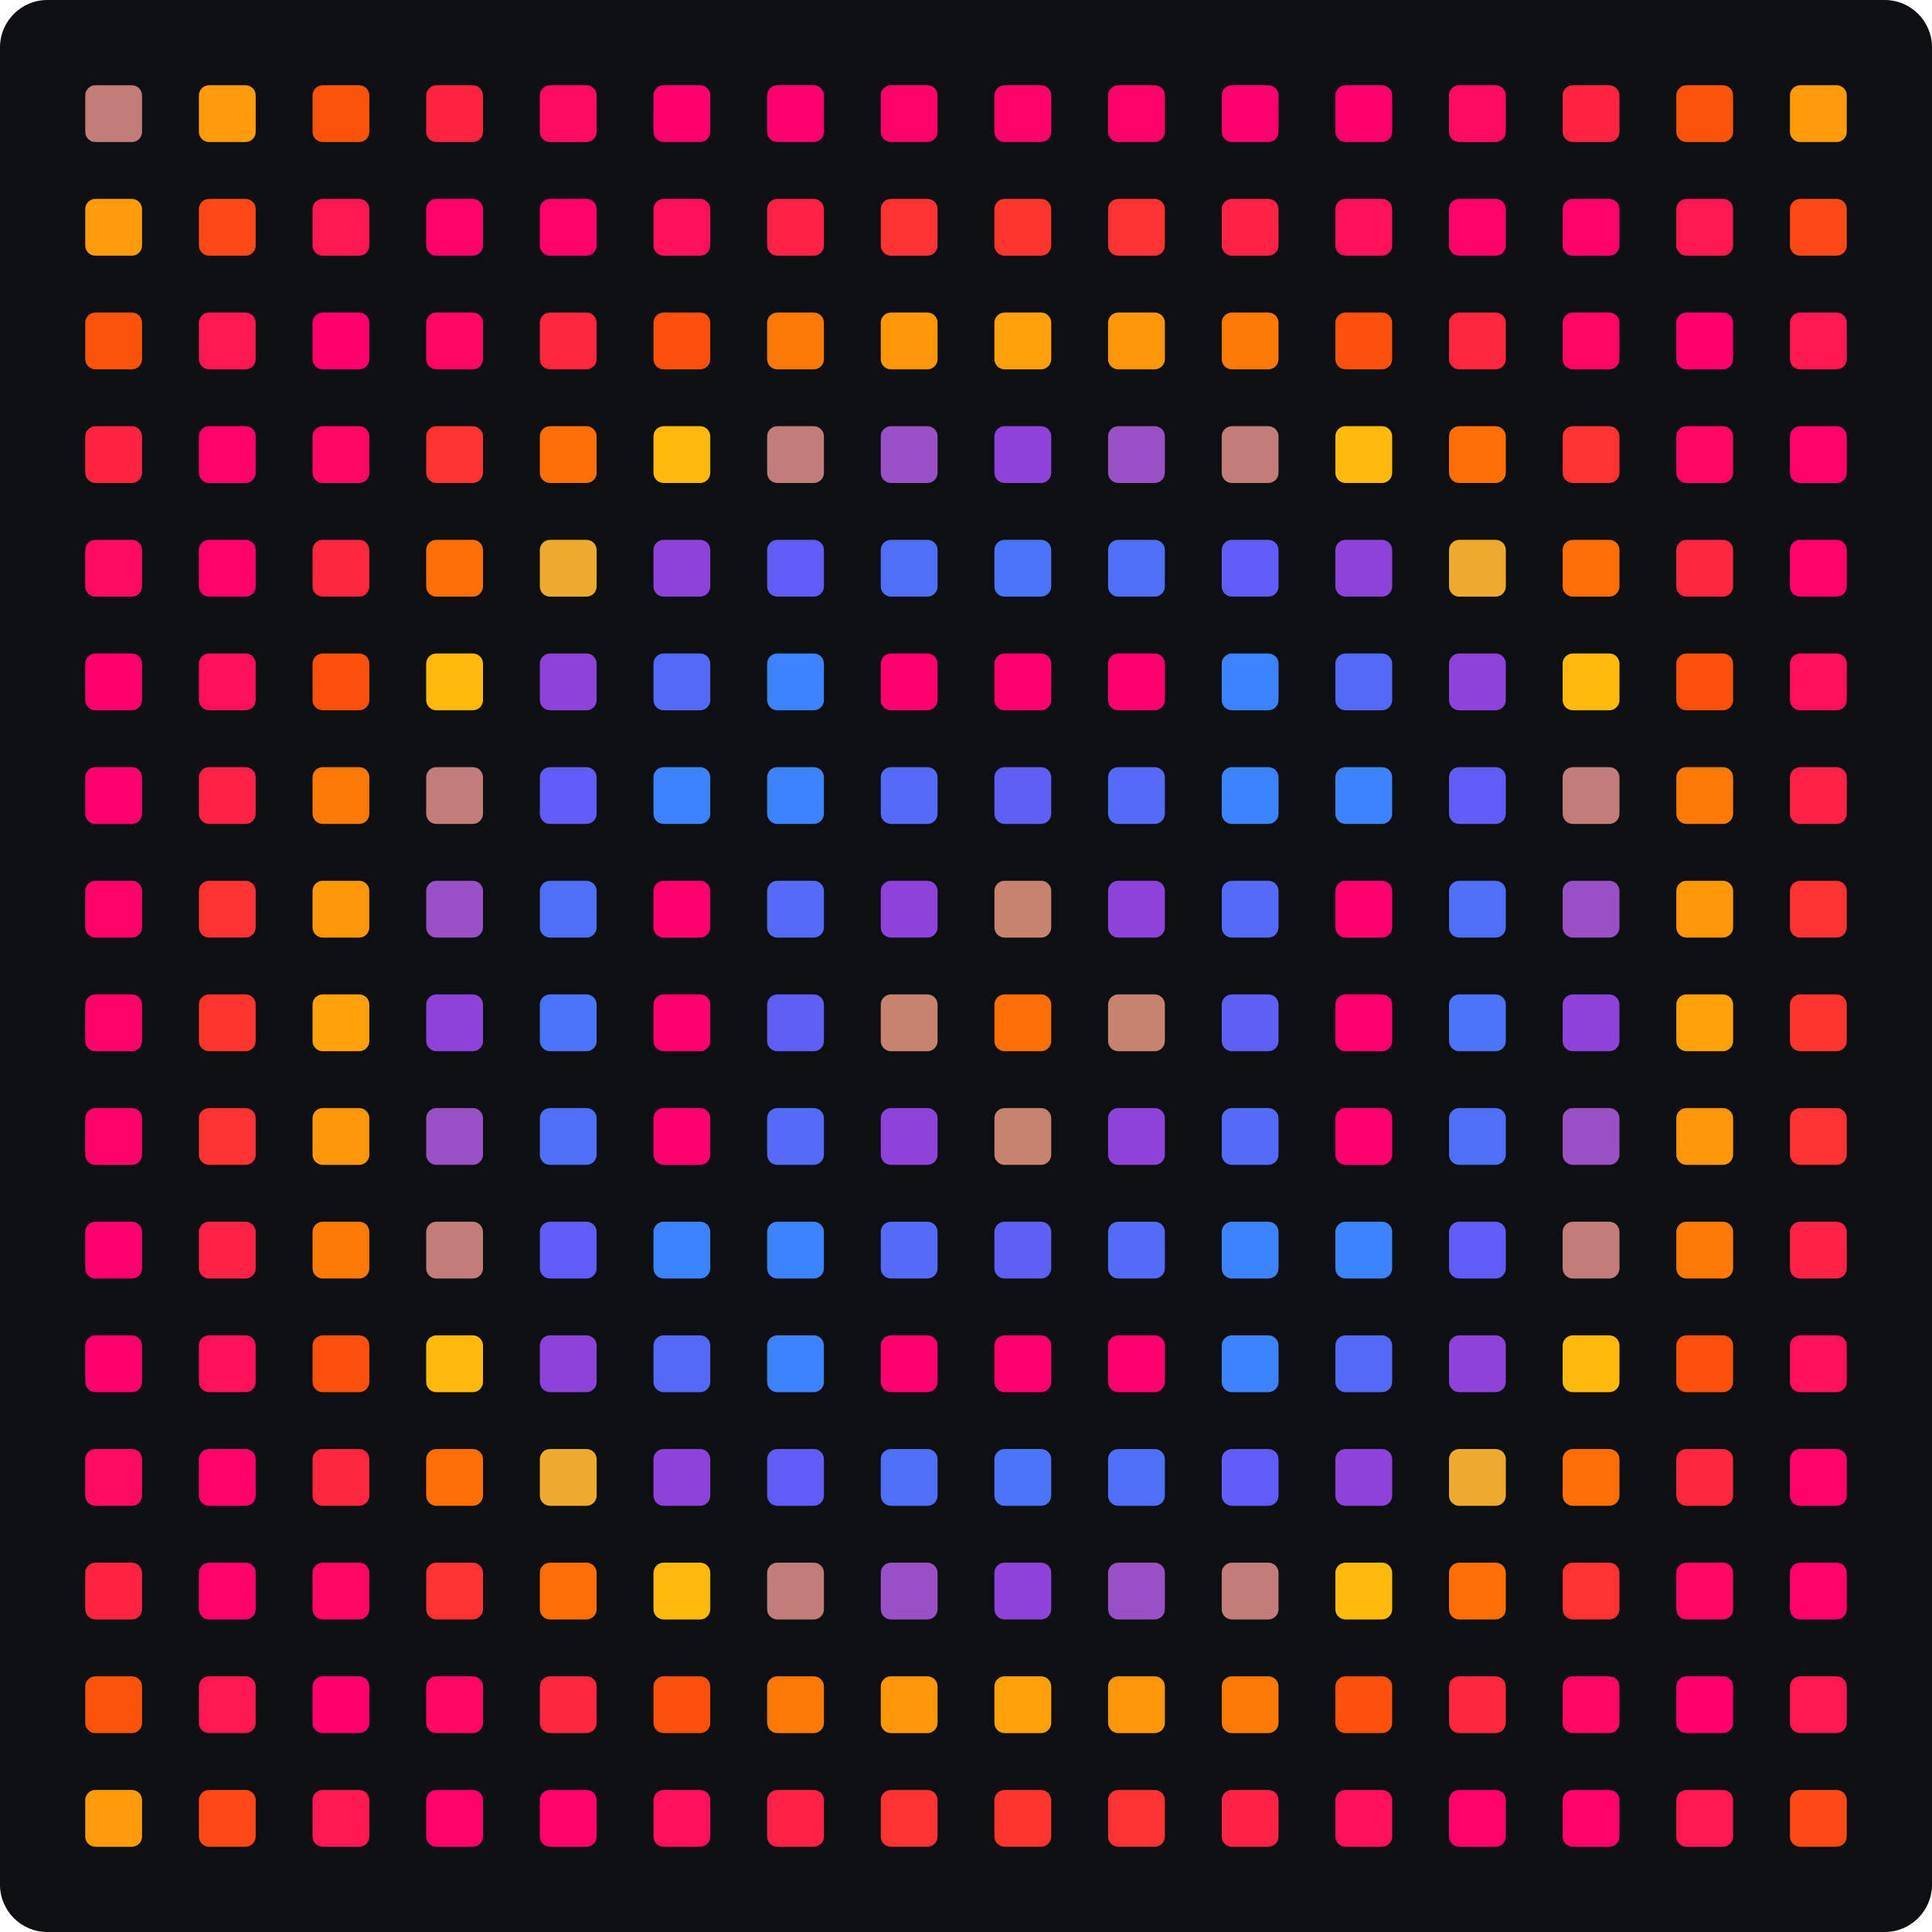
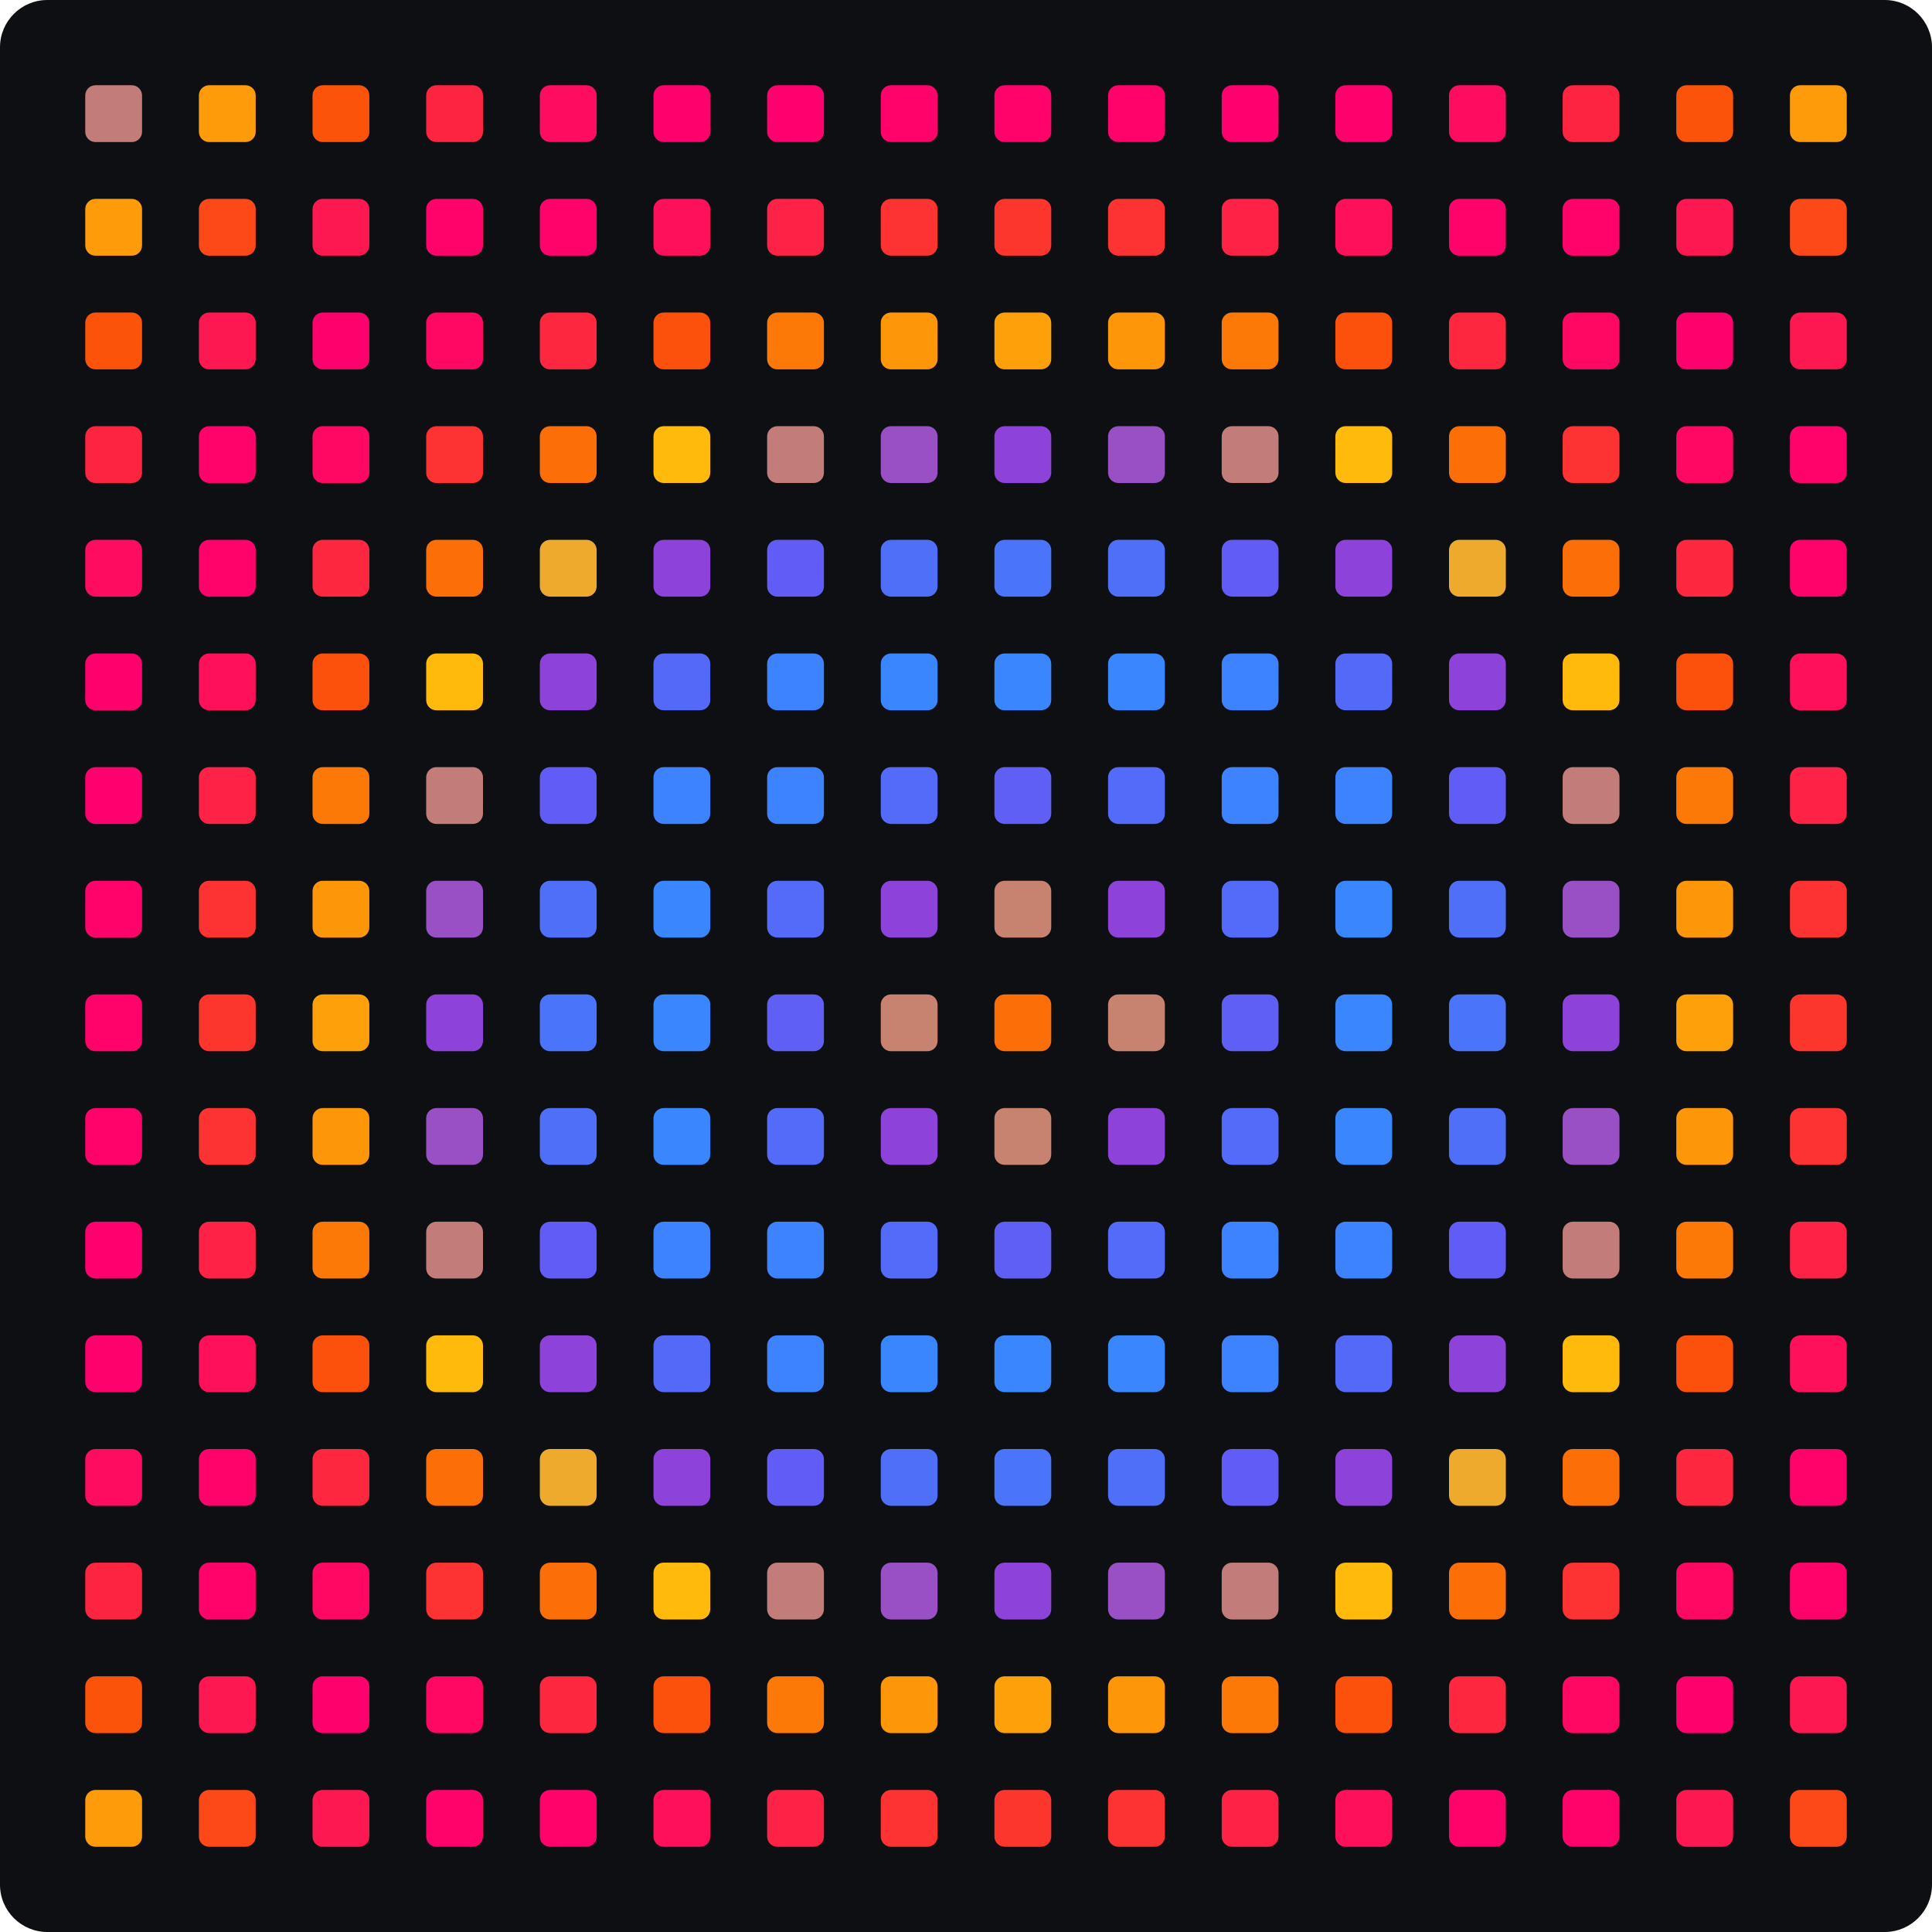
<svg xmlns="http://www.w3.org/2000/svg" viewBox="0 0 408 408" width="408" height="408" role="img" aria-label="Evaluated output from the Field Formula example graph">
  <rect width="408" height="408" rx="10" fill="#0d0f12" />
  <rect x="18.00" y="18.00" width="12.00" height="12.00" rx="2.16" fill="rgb(194,124,122)" />
  <rect x="42.00" y="18.00" width="12.00" height="12.00" rx="2.16" fill="rgb(254,155,10)" />
  <rect x="66.00" y="18.00" width="12.00" height="12.00" rx="2.16" fill="rgb(251,84,10)" />
  <rect x="90.00" y="18.00" width="12.00" height="12.00" rx="2.16" fill="rgb(253,36,66)" />
  <rect x="114.00" y="18.00" width="12.00" height="12.00" rx="2.16" fill="rgb(254,12,95)" />
  <rect x="138.00" y="18.00" width="12.00" height="12.00" rx="2.16" fill="rgb(255,1,108)" />
  <rect x="162.00" y="18.00" width="12.00" height="12.00" rx="2.16" fill="rgb(255,0,110)" />
  <rect x="186.00" y="18.00" width="12.00" height="12.00" rx="2.16" fill="rgb(255,3,107)" />
  <rect x="210.00" y="18.00" width="12.00" height="12.00" rx="2.16" fill="rgb(255,3,107)" />
  <rect x="234.00" y="18.00" width="12.00" height="12.00" rx="2.16" fill="rgb(255,3,107)" />
  <rect x="258.00" y="18.00" width="12.00" height="12.00" rx="2.16" fill="rgb(255,0,110)" />
  <rect x="282.00" y="18.00" width="12.00" height="12.00" rx="2.16" fill="rgb(255,1,108)" />
  <rect x="306.00" y="18.00" width="12.00" height="12.00" rx="2.16" fill="rgb(254,12,95)" />
  <rect x="330.00" y="18.00" width="12.00" height="12.00" rx="2.16" fill="rgb(253,36,66)" />
  <rect x="354.00" y="18.00" width="12.00" height="12.00" rx="2.16" fill="rgb(251,84,10)" />
  <rect x="378.00" y="18.00" width="12.00" height="12.00" rx="2.16" fill="rgb(254,155,10)" />
  <rect x="18.00" y="42.00" width="12.00" height="12.00" rx="2.16" fill="rgb(254,155,10)" />
  <rect x="42.00" y="42.00" width="12.00" height="12.00" rx="2.16" fill="rgb(252,73,23)" />
  <rect x="66.00" y="42.00" width="12.00" height="12.00" rx="2.16" fill="rgb(254,24,81)" />
  <rect x="90.00" y="42.00" width="12.00" height="12.00" rx="2.16" fill="rgb(255,3,107)" />
  <rect x="114.00" y="42.00" width="12.00" height="12.00" rx="2.16" fill="rgb(255,3,107)" />
  <rect x="138.00" y="42.00" width="12.00" height="12.00" rx="2.16" fill="rgb(254,16,91)" />
  <rect x="162.00" y="42.00" width="12.00" height="12.00" rx="2.16" fill="rgb(253,34,70)" />
  <rect x="186.00" y="42.00" width="12.00" height="12.00" rx="2.16" fill="rgb(253,50,50)" />
  <rect x="210.00" y="42.00" width="12.00" height="12.00" rx="2.16" fill="rgb(252,54,45)" />
  <rect x="234.00" y="42.00" width="12.00" height="12.00" rx="2.16" fill="rgb(253,50,50)" />
  <rect x="258.00" y="42.00" width="12.00" height="12.00" rx="2.16" fill="rgb(253,34,70)" />
  <rect x="282.00" y="42.00" width="12.00" height="12.00" rx="2.16" fill="rgb(254,16,91)" />
  <rect x="306.00" y="42.00" width="12.00" height="12.00" rx="2.16" fill="rgb(255,3,107)" />
  <rect x="330.00" y="42.00" width="12.00" height="12.00" rx="2.16" fill="rgb(255,3,107)" />
  <rect x="354.00" y="42.00" width="12.00" height="12.00" rx="2.16" fill="rgb(254,24,81)" />
  <rect x="378.00" y="42.00" width="12.00" height="12.00" rx="2.16" fill="rgb(252,73,23)" />
  <rect x="18.00" y="66.00" width="12.00" height="12.00" rx="2.16" fill="rgb(251,84,10)" />
  <rect x="42.00" y="66.00" width="12.00" height="12.00" rx="2.16" fill="rgb(254,24,81)" />
  <rect x="66.00" y="66.00" width="12.00" height="12.00" rx="2.16" fill="rgb(255,1,108)" />
  <rect x="90.00" y="66.00" width="12.00" height="12.00" rx="2.16" fill="rgb(255,8,100)" />
  <rect x="114.00" y="66.00" width="12.00" height="12.00" rx="2.16" fill="rgb(253,39,63)" />
  <rect x="138.00" y="66.00" width="12.00" height="12.00" rx="2.16" fill="rgb(251,81,13)" />
  <rect x="162.00" y="66.00" width="12.00" height="12.00" rx="2.16" fill="rgb(252,121,8)" />
  <rect x="186.00" y="66.00" width="12.00" height="12.00" rx="2.16" fill="rgb(253,150,9)" />
  <rect x="210.00" y="66.00" width="12.00" height="12.00" rx="2.16" fill="rgb(254,160,10)" />
  <rect x="234.00" y="66.00" width="12.00" height="12.00" rx="2.16" fill="rgb(253,150,9)" />
  <rect x="258.00" y="66.00" width="12.00" height="12.00" rx="2.16" fill="rgb(252,121,8)" />
  <rect x="282.00" y="66.00" width="12.00" height="12.00" rx="2.16" fill="rgb(251,81,13)" />
  <rect x="306.00" y="66.00" width="12.00" height="12.00" rx="2.16" fill="rgb(253,39,63)" />
  <rect x="330.00" y="66.00" width="12.00" height="12.00" rx="2.16" fill="rgb(255,8,100)" />
  <rect x="354.00" y="66.00" width="12.00" height="12.00" rx="2.16" fill="rgb(255,1,108)" />
  <rect x="378.00" y="66.00" width="12.00" height="12.00" rx="2.16" fill="rgb(254,24,81)" />
  <rect x="18.00" y="90.00" width="12.00" height="12.00" rx="2.16" fill="rgb(253,36,66)" />
  <rect x="42.00" y="90.00" width="12.00" height="12.00" rx="2.16" fill="rgb(255,3,107)" />
  <rect x="66.00" y="90.00" width="12.00" height="12.00" rx="2.16" fill="rgb(255,8,100)" />
  <rect x="90.00" y="90.00" width="12.00" height="12.00" rx="2.16" fill="rgb(253,50,50)" />
  <rect x="114.00" y="90.00" width="12.00" height="12.00" rx="2.16" fill="rgb(252,111,8)" />
  <rect x="138.00" y="90.00" width="12.00" height="12.00" rx="2.16" fill="rgb(255,186,11)" />
  <rect x="162.00" y="90.00" width="12.00" height="12.00" rx="2.16" fill="rgb(194,124,122)" />
  <rect x="186.00" y="90.00" width="12.00" height="12.00" rx="2.16" fill="rgb(153,80,196)" />
  <rect x="210.00" y="90.00" width="12.00" height="12.00" rx="2.16" fill="rgb(141,67,217)" />
  <rect x="234.00" y="90.00" width="12.00" height="12.00" rx="2.16" fill="rgb(153,80,196)" />
  <rect x="258.00" y="90.00" width="12.00" height="12.00" rx="2.16" fill="rgb(194,124,122)" />
  <rect x="282.00" y="90.00" width="12.00" height="12.00" rx="2.16" fill="rgb(255,186,11)" />
  <rect x="306.00" y="90.00" width="12.00" height="12.00" rx="2.16" fill="rgb(252,111,8)" />
  <rect x="330.00" y="90.00" width="12.00" height="12.00" rx="2.16" fill="rgb(253,50,50)" />
  <rect x="354.00" y="90.00" width="12.00" height="12.00" rx="2.16" fill="rgb(255,8,100)" />
  <rect x="378.00" y="90.00" width="12.00" height="12.00" rx="2.16" fill="rgb(255,3,107)" />
  <rect x="18.00" y="114.00" width="12.00" height="12.00" rx="2.16" fill="rgb(254,12,95)" />
  <rect x="42.00" y="114.00" width="12.00" height="12.00" rx="2.16" fill="rgb(255,3,107)" />
  <rect x="66.00" y="114.00" width="12.00" height="12.00" rx="2.16" fill="rgb(253,39,63)" />
  <rect x="90.00" y="114.00" width="12.00" height="12.00" rx="2.16" fill="rgb(252,111,8)" />
  <rect x="114.00" y="114.00" width="12.00" height="12.00" rx="2.16" fill="rgb(237,170,45)" />
  <rect x="138.00" y="114.00" width="12.00" height="12.00" rx="2.16" fill="rgb(141,67,217)" />
  <rect x="162.00" y="114.00" width="12.00" height="12.00" rx="2.16" fill="rgb(97,92,245)" />
  <rect x="186.00" y="114.00" width="12.00" height="12.00" rx="2.16" fill="rgb(80,111,249)" />
  <rect x="210.00" y="114.00" width="12.00" height="12.00" rx="2.16" fill="rgb(74,117,251)" />
  <rect x="234.00" y="114.00" width="12.00" height="12.00" rx="2.16" fill="rgb(80,111,249)" />
  <rect x="258.00" y="114.00" width="12.00" height="12.00" rx="2.16" fill="rgb(97,92,245)" />
  <rect x="282.00" y="114.00" width="12.00" height="12.00" rx="2.16" fill="rgb(141,67,217)" />
  <rect x="306.00" y="114.00" width="12.00" height="12.00" rx="2.16" fill="rgb(237,170,45)" />
  <rect x="330.00" y="114.00" width="12.00" height="12.00" rx="2.16" fill="rgb(252,111,8)" />
  <rect x="354.00" y="114.00" width="12.00" height="12.00" rx="2.16" fill="rgb(253,39,63)" />
  <rect x="378.00" y="114.00" width="12.00" height="12.00" rx="2.16" fill="rgb(255,3,107)" />
  <rect x="18.00" y="138.00" width="12.00" height="12.00" rx="2.16" fill="rgb(255,1,108)" />
  <rect x="42.00" y="138.00" width="12.00" height="12.00" rx="2.16" fill="rgb(254,16,91)" />
  <rect x="66.00" y="138.00" width="12.00" height="12.00" rx="2.16" fill="rgb(251,81,13)" />
  <rect x="90.00" y="138.00" width="12.00" height="12.00" rx="2.16" fill="rgb(255,186,11)" />
  <rect x="114.00" y="138.00" width="12.00" height="12.00" rx="2.16" fill="rgb(141,67,217)" />
  <rect x="138.00" y="138.00" width="12.00" height="12.00" rx="2.16" fill="rgb(85,105,248)" />
  <rect x="162.00" y="138.00" width="12.00" height="12.00" rx="2.16" fill="rgb(61,130,254)" />
-   <rect x="186.00" y="138.00" width="12.00" height="12.00" rx="2.16" fill="rgb(255,0,110)" />
-   <rect x="210.00" y="138.00" width="12.00" height="12.00" rx="2.16" fill="rgb(255,0,110)" />
-   <rect x="234.00" y="138.00" width="12.00" height="12.00" rx="2.16" fill="rgb(255,0,110)" />
+   <rect x="186.00" y="138.00" width="12.00" height="12.00" rx="2.16" fill="rgb(58,134,255)" />
+   <rect x="210.00" y="138.00" width="12.00" height="12.00" rx="2.16" fill="rgb(58,134,255)" />
+   <rect x="234.00" y="138.00" width="12.00" height="12.00" rx="2.16" fill="rgb(58,134,255)" />
  <rect x="258.00" y="138.00" width="12.00" height="12.00" rx="2.16" fill="rgb(61,130,254)" />
  <rect x="282.00" y="138.00" width="12.00" height="12.00" rx="2.16" fill="rgb(85,105,248)" />
  <rect x="306.00" y="138.00" width="12.00" height="12.00" rx="2.16" fill="rgb(141,67,217)" />
  <rect x="330.00" y="138.00" width="12.00" height="12.00" rx="2.16" fill="rgb(255,186,11)" />
  <rect x="354.00" y="138.00" width="12.00" height="12.00" rx="2.16" fill="rgb(251,81,13)" />
  <rect x="378.00" y="138.00" width="12.00" height="12.00" rx="2.16" fill="rgb(254,16,91)" />
  <rect x="18.00" y="162.00" width="12.00" height="12.00" rx="2.16" fill="rgb(255,0,110)" />
  <rect x="42.00" y="162.00" width="12.00" height="12.00" rx="2.16" fill="rgb(253,34,70)" />
  <rect x="66.00" y="162.00" width="12.00" height="12.00" rx="2.16" fill="rgb(252,121,8)" />
  <rect x="90.00" y="162.00" width="12.00" height="12.00" rx="2.16" fill="rgb(194,124,122)" />
  <rect x="114.00" y="162.00" width="12.00" height="12.00" rx="2.16" fill="rgb(97,92,245)" />
  <rect x="138.00" y="162.00" width="12.00" height="12.00" rx="2.16" fill="rgb(61,130,254)" />
  <rect x="162.00" y="162.00" width="12.00" height="12.00" rx="2.16" fill="rgb(61,130,254)" />
  <rect x="186.00" y="162.00" width="12.00" height="12.00" rx="2.16" fill="rgb(83,107,248)" />
  <rect x="210.00" y="162.00" width="12.00" height="12.00" rx="2.16" fill="rgb(95,95,245)" />
  <rect x="234.00" y="162.00" width="12.00" height="12.00" rx="2.16" fill="rgb(83,107,248)" />
  <rect x="258.00" y="162.00" width="12.00" height="12.00" rx="2.16" fill="rgb(61,130,254)" />
  <rect x="282.00" y="162.00" width="12.00" height="12.00" rx="2.16" fill="rgb(61,130,254)" />
  <rect x="306.00" y="162.00" width="12.00" height="12.00" rx="2.16" fill="rgb(97,92,245)" />
  <rect x="330.00" y="162.00" width="12.00" height="12.00" rx="2.16" fill="rgb(194,124,122)" />
  <rect x="354.00" y="162.00" width="12.00" height="12.00" rx="2.16" fill="rgb(252,121,8)" />
  <rect x="378.00" y="162.00" width="12.00" height="12.00" rx="2.16" fill="rgb(253,34,70)" />
  <rect x="18.00" y="186.00" width="12.00" height="12.00" rx="2.16" fill="rgb(255,3,107)" />
  <rect x="42.00" y="186.00" width="12.00" height="12.00" rx="2.16" fill="rgb(253,50,50)" />
  <rect x="66.00" y="186.00" width="12.00" height="12.00" rx="2.16" fill="rgb(253,150,9)" />
  <rect x="90.00" y="186.00" width="12.00" height="12.00" rx="2.16" fill="rgb(153,80,196)" />
  <rect x="114.00" y="186.00" width="12.00" height="12.00" rx="2.16" fill="rgb(80,111,249)" />
-   <rect x="138.00" y="186.00" width="12.00" height="12.00" rx="2.16" fill="rgb(255,0,110)" />
+   <rect x="138.00" y="186.00" width="12.00" height="12.00" rx="2.16" fill="rgb(58,134,255)" />
  <rect x="162.00" y="186.00" width="12.00" height="12.00" rx="2.16" fill="rgb(83,107,248)" />
  <rect x="186.00" y="186.00" width="12.00" height="12.00" rx="2.16" fill="rgb(141,67,217)" />
  <rect x="210.00" y="186.00" width="12.00" height="12.00" rx="2.16" fill="rgb(200,130,112)" />
  <rect x="234.00" y="186.00" width="12.00" height="12.00" rx="2.16" fill="rgb(141,67,217)" />
  <rect x="258.00" y="186.00" width="12.00" height="12.00" rx="2.16" fill="rgb(83,107,248)" />
-   <rect x="282.00" y="186.00" width="12.00" height="12.00" rx="2.16" fill="rgb(255,0,110)" />
+   <rect x="282.00" y="186.00" width="12.00" height="12.00" rx="2.16" fill="rgb(58,134,255)" />
  <rect x="306.00" y="186.00" width="12.00" height="12.00" rx="2.16" fill="rgb(80,111,249)" />
  <rect x="330.00" y="186.00" width="12.00" height="12.00" rx="2.16" fill="rgb(153,80,196)" />
  <rect x="354.00" y="186.00" width="12.00" height="12.00" rx="2.16" fill="rgb(253,150,9)" />
  <rect x="378.00" y="186.00" width="12.00" height="12.00" rx="2.16" fill="rgb(253,50,50)" />
  <rect x="18.00" y="210.00" width="12.00" height="12.00" rx="2.16" fill="rgb(255,3,107)" />
  <rect x="42.00" y="210.00" width="12.00" height="12.00" rx="2.16" fill="rgb(252,54,45)" />
  <rect x="66.00" y="210.00" width="12.00" height="12.00" rx="2.16" fill="rgb(254,160,10)" />
  <rect x="90.00" y="210.00" width="12.00" height="12.00" rx="2.16" fill="rgb(141,67,217)" />
  <rect x="114.00" y="210.00" width="12.00" height="12.00" rx="2.16" fill="rgb(74,117,251)" />
-   <rect x="138.00" y="210.00" width="12.00" height="12.00" rx="2.16" fill="rgb(255,0,110)" />
+   <rect x="138.00" y="210.00" width="12.00" height="12.00" rx="2.16" fill="rgb(58,134,255)" />
  <rect x="162.00" y="210.00" width="12.00" height="12.00" rx="2.16" fill="rgb(95,95,245)" />
  <rect x="186.00" y="210.00" width="12.00" height="12.00" rx="2.16" fill="rgb(200,130,112)" />
  <rect x="210.00" y="210.00" width="12.00" height="12.00" rx="2.16" fill="rgb(252,111,8)" />
  <rect x="234.00" y="210.00" width="12.00" height="12.00" rx="2.16" fill="rgb(200,130,112)" />
  <rect x="258.00" y="210.00" width="12.00" height="12.00" rx="2.16" fill="rgb(95,95,245)" />
-   <rect x="282.00" y="210.00" width="12.00" height="12.00" rx="2.16" fill="rgb(255,0,110)" />
+   <rect x="282.00" y="210.00" width="12.00" height="12.00" rx="2.16" fill="rgb(58,134,255)" />
  <rect x="306.00" y="210.00" width="12.00" height="12.00" rx="2.16" fill="rgb(74,117,251)" />
  <rect x="330.00" y="210.00" width="12.00" height="12.00" rx="2.16" fill="rgb(141,67,217)" />
  <rect x="354.00" y="210.00" width="12.00" height="12.00" rx="2.16" fill="rgb(254,160,10)" />
  <rect x="378.00" y="210.00" width="12.00" height="12.00" rx="2.16" fill="rgb(252,54,45)" />
  <rect x="18.00" y="234.00" width="12.00" height="12.00" rx="2.16" fill="rgb(255,3,107)" />
  <rect x="42.00" y="234.00" width="12.00" height="12.00" rx="2.16" fill="rgb(253,50,50)" />
  <rect x="66.00" y="234.00" width="12.00" height="12.00" rx="2.16" fill="rgb(253,150,9)" />
  <rect x="90.00" y="234.00" width="12.00" height="12.00" rx="2.16" fill="rgb(153,80,196)" />
  <rect x="114.00" y="234.00" width="12.00" height="12.00" rx="2.16" fill="rgb(80,111,249)" />
-   <rect x="138.00" y="234.00" width="12.00" height="12.00" rx="2.16" fill="rgb(255,0,110)" />
+   <rect x="138.00" y="234.00" width="12.00" height="12.00" rx="2.16" fill="rgb(58,134,255)" />
  <rect x="162.00" y="234.00" width="12.00" height="12.00" rx="2.16" fill="rgb(83,107,248)" />
  <rect x="186.00" y="234.00" width="12.00" height="12.00" rx="2.16" fill="rgb(141,67,217)" />
  <rect x="210.00" y="234.00" width="12.00" height="12.00" rx="2.16" fill="rgb(200,130,112)" />
  <rect x="234.00" y="234.00" width="12.00" height="12.00" rx="2.16" fill="rgb(141,67,217)" />
  <rect x="258.00" y="234.00" width="12.00" height="12.00" rx="2.16" fill="rgb(83,107,248)" />
-   <rect x="282.00" y="234.00" width="12.00" height="12.00" rx="2.16" fill="rgb(255,0,110)" />
+   <rect x="282.00" y="234.00" width="12.00" height="12.00" rx="2.16" fill="rgb(58,134,255)" />
  <rect x="306.00" y="234.00" width="12.00" height="12.00" rx="2.16" fill="rgb(80,111,249)" />
  <rect x="330.00" y="234.00" width="12.00" height="12.00" rx="2.16" fill="rgb(153,80,196)" />
  <rect x="354.00" y="234.00" width="12.00" height="12.00" rx="2.16" fill="rgb(253,150,9)" />
  <rect x="378.00" y="234.00" width="12.00" height="12.00" rx="2.16" fill="rgb(253,50,50)" />
  <rect x="18.00" y="258.00" width="12.00" height="12.00" rx="2.16" fill="rgb(255,0,110)" />
  <rect x="42.00" y="258.00" width="12.00" height="12.00" rx="2.16" fill="rgb(253,34,70)" />
  <rect x="66.00" y="258.00" width="12.00" height="12.00" rx="2.16" fill="rgb(252,121,8)" />
  <rect x="90.00" y="258.00" width="12.00" height="12.00" rx="2.16" fill="rgb(194,124,122)" />
  <rect x="114.00" y="258.00" width="12.00" height="12.00" rx="2.16" fill="rgb(97,92,245)" />
  <rect x="138.00" y="258.00" width="12.00" height="12.00" rx="2.16" fill="rgb(61,130,254)" />
  <rect x="162.00" y="258.00" width="12.00" height="12.00" rx="2.16" fill="rgb(61,130,254)" />
  <rect x="186.00" y="258.00" width="12.00" height="12.00" rx="2.16" fill="rgb(83,107,248)" />
  <rect x="210.00" y="258.00" width="12.00" height="12.00" rx="2.16" fill="rgb(95,95,245)" />
  <rect x="234.00" y="258.00" width="12.00" height="12.00" rx="2.16" fill="rgb(83,107,248)" />
  <rect x="258.00" y="258.00" width="12.00" height="12.00" rx="2.16" fill="rgb(61,130,254)" />
  <rect x="282.00" y="258.00" width="12.00" height="12.00" rx="2.16" fill="rgb(61,130,254)" />
  <rect x="306.00" y="258.00" width="12.00" height="12.00" rx="2.16" fill="rgb(97,92,245)" />
  <rect x="330.00" y="258.00" width="12.00" height="12.00" rx="2.16" fill="rgb(194,124,122)" />
  <rect x="354.00" y="258.00" width="12.00" height="12.00" rx="2.16" fill="rgb(252,121,8)" />
  <rect x="378.00" y="258.00" width="12.00" height="12.00" rx="2.16" fill="rgb(253,34,70)" />
  <rect x="18.00" y="282.00" width="12.00" height="12.00" rx="2.16" fill="rgb(255,1,108)" />
  <rect x="42.00" y="282.00" width="12.00" height="12.00" rx="2.16" fill="rgb(254,16,91)" />
  <rect x="66.00" y="282.00" width="12.00" height="12.00" rx="2.16" fill="rgb(251,81,13)" />
  <rect x="90.00" y="282.00" width="12.00" height="12.00" rx="2.16" fill="rgb(255,186,11)" />
  <rect x="114.00" y="282.00" width="12.00" height="12.00" rx="2.16" fill="rgb(141,67,217)" />
  <rect x="138.00" y="282.00" width="12.00" height="12.00" rx="2.16" fill="rgb(85,105,248)" />
  <rect x="162.00" y="282.00" width="12.00" height="12.00" rx="2.16" fill="rgb(61,130,254)" />
-   <rect x="186.00" y="282.00" width="12.00" height="12.00" rx="2.16" fill="rgb(255,0,110)" />
-   <rect x="210.00" y="282.00" width="12.00" height="12.00" rx="2.16" fill="rgb(255,0,110)" />
-   <rect x="234.00" y="282.00" width="12.00" height="12.00" rx="2.16" fill="rgb(255,0,110)" />
+   <rect x="186.00" y="282.00" width="12.00" height="12.00" rx="2.16" fill="rgb(58,134,255)" />
+   <rect x="210.00" y="282.00" width="12.00" height="12.00" rx="2.16" fill="rgb(58,134,255)" />
+   <rect x="234.00" y="282.00" width="12.00" height="12.00" rx="2.16" fill="rgb(58,134,255)" />
  <rect x="258.00" y="282.00" width="12.00" height="12.00" rx="2.16" fill="rgb(61,130,254)" />
  <rect x="282.00" y="282.00" width="12.00" height="12.00" rx="2.16" fill="rgb(85,105,248)" />
  <rect x="306.00" y="282.00" width="12.00" height="12.00" rx="2.16" fill="rgb(141,67,217)" />
  <rect x="330.00" y="282.00" width="12.00" height="12.00" rx="2.16" fill="rgb(255,186,11)" />
  <rect x="354.00" y="282.00" width="12.00" height="12.00" rx="2.16" fill="rgb(251,81,13)" />
  <rect x="378.00" y="282.00" width="12.00" height="12.00" rx="2.16" fill="rgb(254,16,91)" />
  <rect x="18.00" y="306.00" width="12.00" height="12.00" rx="2.16" fill="rgb(254,12,95)" />
  <rect x="42.00" y="306.00" width="12.00" height="12.00" rx="2.16" fill="rgb(255,3,107)" />
  <rect x="66.00" y="306.00" width="12.00" height="12.00" rx="2.16" fill="rgb(253,39,63)" />
  <rect x="90.00" y="306.00" width="12.00" height="12.00" rx="2.16" fill="rgb(252,111,8)" />
  <rect x="114.00" y="306.00" width="12.00" height="12.00" rx="2.16" fill="rgb(237,170,45)" />
  <rect x="138.00" y="306.00" width="12.00" height="12.00" rx="2.16" fill="rgb(141,67,217)" />
  <rect x="162.00" y="306.00" width="12.00" height="12.00" rx="2.16" fill="rgb(97,92,245)" />
  <rect x="186.00" y="306.00" width="12.00" height="12.00" rx="2.16" fill="rgb(80,111,249)" />
  <rect x="210.00" y="306.00" width="12.00" height="12.00" rx="2.16" fill="rgb(74,117,251)" />
  <rect x="234.00" y="306.00" width="12.00" height="12.00" rx="2.16" fill="rgb(80,111,249)" />
  <rect x="258.00" y="306.00" width="12.00" height="12.00" rx="2.16" fill="rgb(97,92,245)" />
  <rect x="282.00" y="306.00" width="12.00" height="12.00" rx="2.16" fill="rgb(141,67,217)" />
  <rect x="306.00" y="306.00" width="12.00" height="12.00" rx="2.16" fill="rgb(237,170,45)" />
  <rect x="330.00" y="306.00" width="12.00" height="12.00" rx="2.16" fill="rgb(252,111,8)" />
  <rect x="354.00" y="306.00" width="12.00" height="12.00" rx="2.16" fill="rgb(253,39,63)" />
  <rect x="378.00" y="306.00" width="12.00" height="12.00" rx="2.16" fill="rgb(255,3,107)" />
  <rect x="18.00" y="330.00" width="12.00" height="12.00" rx="2.16" fill="rgb(253,36,66)" />
  <rect x="42.00" y="330.00" width="12.00" height="12.00" rx="2.16" fill="rgb(255,3,107)" />
  <rect x="66.00" y="330.00" width="12.00" height="12.00" rx="2.16" fill="rgb(255,8,100)" />
  <rect x="90.00" y="330.00" width="12.00" height="12.00" rx="2.16" fill="rgb(253,50,50)" />
  <rect x="114.00" y="330.00" width="12.00" height="12.00" rx="2.16" fill="rgb(252,111,8)" />
  <rect x="138.00" y="330.00" width="12.00" height="12.00" rx="2.16" fill="rgb(255,186,11)" />
  <rect x="162.00" y="330.00" width="12.00" height="12.00" rx="2.16" fill="rgb(194,124,122)" />
  <rect x="186.00" y="330.00" width="12.00" height="12.00" rx="2.16" fill="rgb(153,80,196)" />
  <rect x="210.00" y="330.00" width="12.00" height="12.00" rx="2.16" fill="rgb(141,67,217)" />
  <rect x="234.00" y="330.00" width="12.00" height="12.00" rx="2.16" fill="rgb(153,80,196)" />
  <rect x="258.00" y="330.00" width="12.00" height="12.00" rx="2.16" fill="rgb(194,124,122)" />
  <rect x="282.00" y="330.00" width="12.00" height="12.00" rx="2.16" fill="rgb(255,186,11)" />
  <rect x="306.00" y="330.00" width="12.00" height="12.00" rx="2.16" fill="rgb(252,111,8)" />
  <rect x="330.00" y="330.00" width="12.00" height="12.00" rx="2.16" fill="rgb(253,50,50)" />
  <rect x="354.00" y="330.00" width="12.00" height="12.00" rx="2.16" fill="rgb(255,8,100)" />
  <rect x="378.00" y="330.00" width="12.00" height="12.00" rx="2.16" fill="rgb(255,3,107)" />
  <rect x="18.00" y="354.00" width="12.00" height="12.00" rx="2.16" fill="rgb(251,84,10)" />
  <rect x="42.00" y="354.00" width="12.00" height="12.00" rx="2.16" fill="rgb(254,24,81)" />
  <rect x="66.00" y="354.00" width="12.00" height="12.00" rx="2.16" fill="rgb(255,1,108)" />
  <rect x="90.00" y="354.00" width="12.00" height="12.00" rx="2.16" fill="rgb(255,8,100)" />
  <rect x="114.00" y="354.00" width="12.00" height="12.00" rx="2.16" fill="rgb(253,39,63)" />
  <rect x="138.00" y="354.00" width="12.00" height="12.00" rx="2.16" fill="rgb(251,81,13)" />
  <rect x="162.00" y="354.00" width="12.00" height="12.00" rx="2.16" fill="rgb(252,121,8)" />
  <rect x="186.00" y="354.00" width="12.00" height="12.00" rx="2.16" fill="rgb(253,150,9)" />
  <rect x="210.00" y="354.00" width="12.00" height="12.00" rx="2.16" fill="rgb(254,160,10)" />
  <rect x="234.00" y="354.00" width="12.00" height="12.00" rx="2.16" fill="rgb(253,150,9)" />
  <rect x="258.00" y="354.00" width="12.00" height="12.00" rx="2.16" fill="rgb(252,121,8)" />
  <rect x="282.00" y="354.00" width="12.00" height="12.00" rx="2.16" fill="rgb(251,81,13)" />
  <rect x="306.00" y="354.00" width="12.00" height="12.00" rx="2.16" fill="rgb(253,39,63)" />
  <rect x="330.00" y="354.00" width="12.00" height="12.00" rx="2.16" fill="rgb(255,8,100)" />
  <rect x="354.00" y="354.00" width="12.00" height="12.00" rx="2.16" fill="rgb(255,1,108)" />
  <rect x="378.00" y="354.00" width="12.00" height="12.00" rx="2.16" fill="rgb(254,24,81)" />
  <rect x="18.00" y="378.00" width="12.00" height="12.00" rx="2.16" fill="rgb(254,155,10)" />
  <rect x="42.00" y="378.00" width="12.00" height="12.00" rx="2.16" fill="rgb(252,73,23)" />
  <rect x="66.00" y="378.00" width="12.00" height="12.00" rx="2.16" fill="rgb(254,24,81)" />
  <rect x="90.00" y="378.00" width="12.00" height="12.00" rx="2.16" fill="rgb(255,3,107)" />
  <rect x="114.00" y="378.00" width="12.00" height="12.00" rx="2.16" fill="rgb(255,3,107)" />
  <rect x="138.00" y="378.00" width="12.00" height="12.00" rx="2.16" fill="rgb(254,16,91)" />
  <rect x="162.00" y="378.00" width="12.00" height="12.00" rx="2.16" fill="rgb(253,34,70)" />
  <rect x="186.00" y="378.00" width="12.00" height="12.00" rx="2.16" fill="rgb(253,50,50)" />
  <rect x="210.00" y="378.00" width="12.00" height="12.00" rx="2.16" fill="rgb(252,54,45)" />
  <rect x="234.00" y="378.00" width="12.00" height="12.00" rx="2.16" fill="rgb(253,50,50)" />
  <rect x="258.00" y="378.00" width="12.00" height="12.00" rx="2.16" fill="rgb(253,34,70)" />
  <rect x="282.00" y="378.00" width="12.00" height="12.00" rx="2.16" fill="rgb(254,16,91)" />
  <rect x="306.00" y="378.00" width="12.00" height="12.00" rx="2.16" fill="rgb(255,3,107)" />
  <rect x="330.00" y="378.00" width="12.00" height="12.00" rx="2.16" fill="rgb(255,3,107)" />
  <rect x="354.00" y="378.00" width="12.00" height="12.00" rx="2.16" fill="rgb(254,24,81)" />
  <rect x="378.00" y="378.00" width="12.00" height="12.00" rx="2.16" fill="rgb(252,73,23)" />
</svg>
